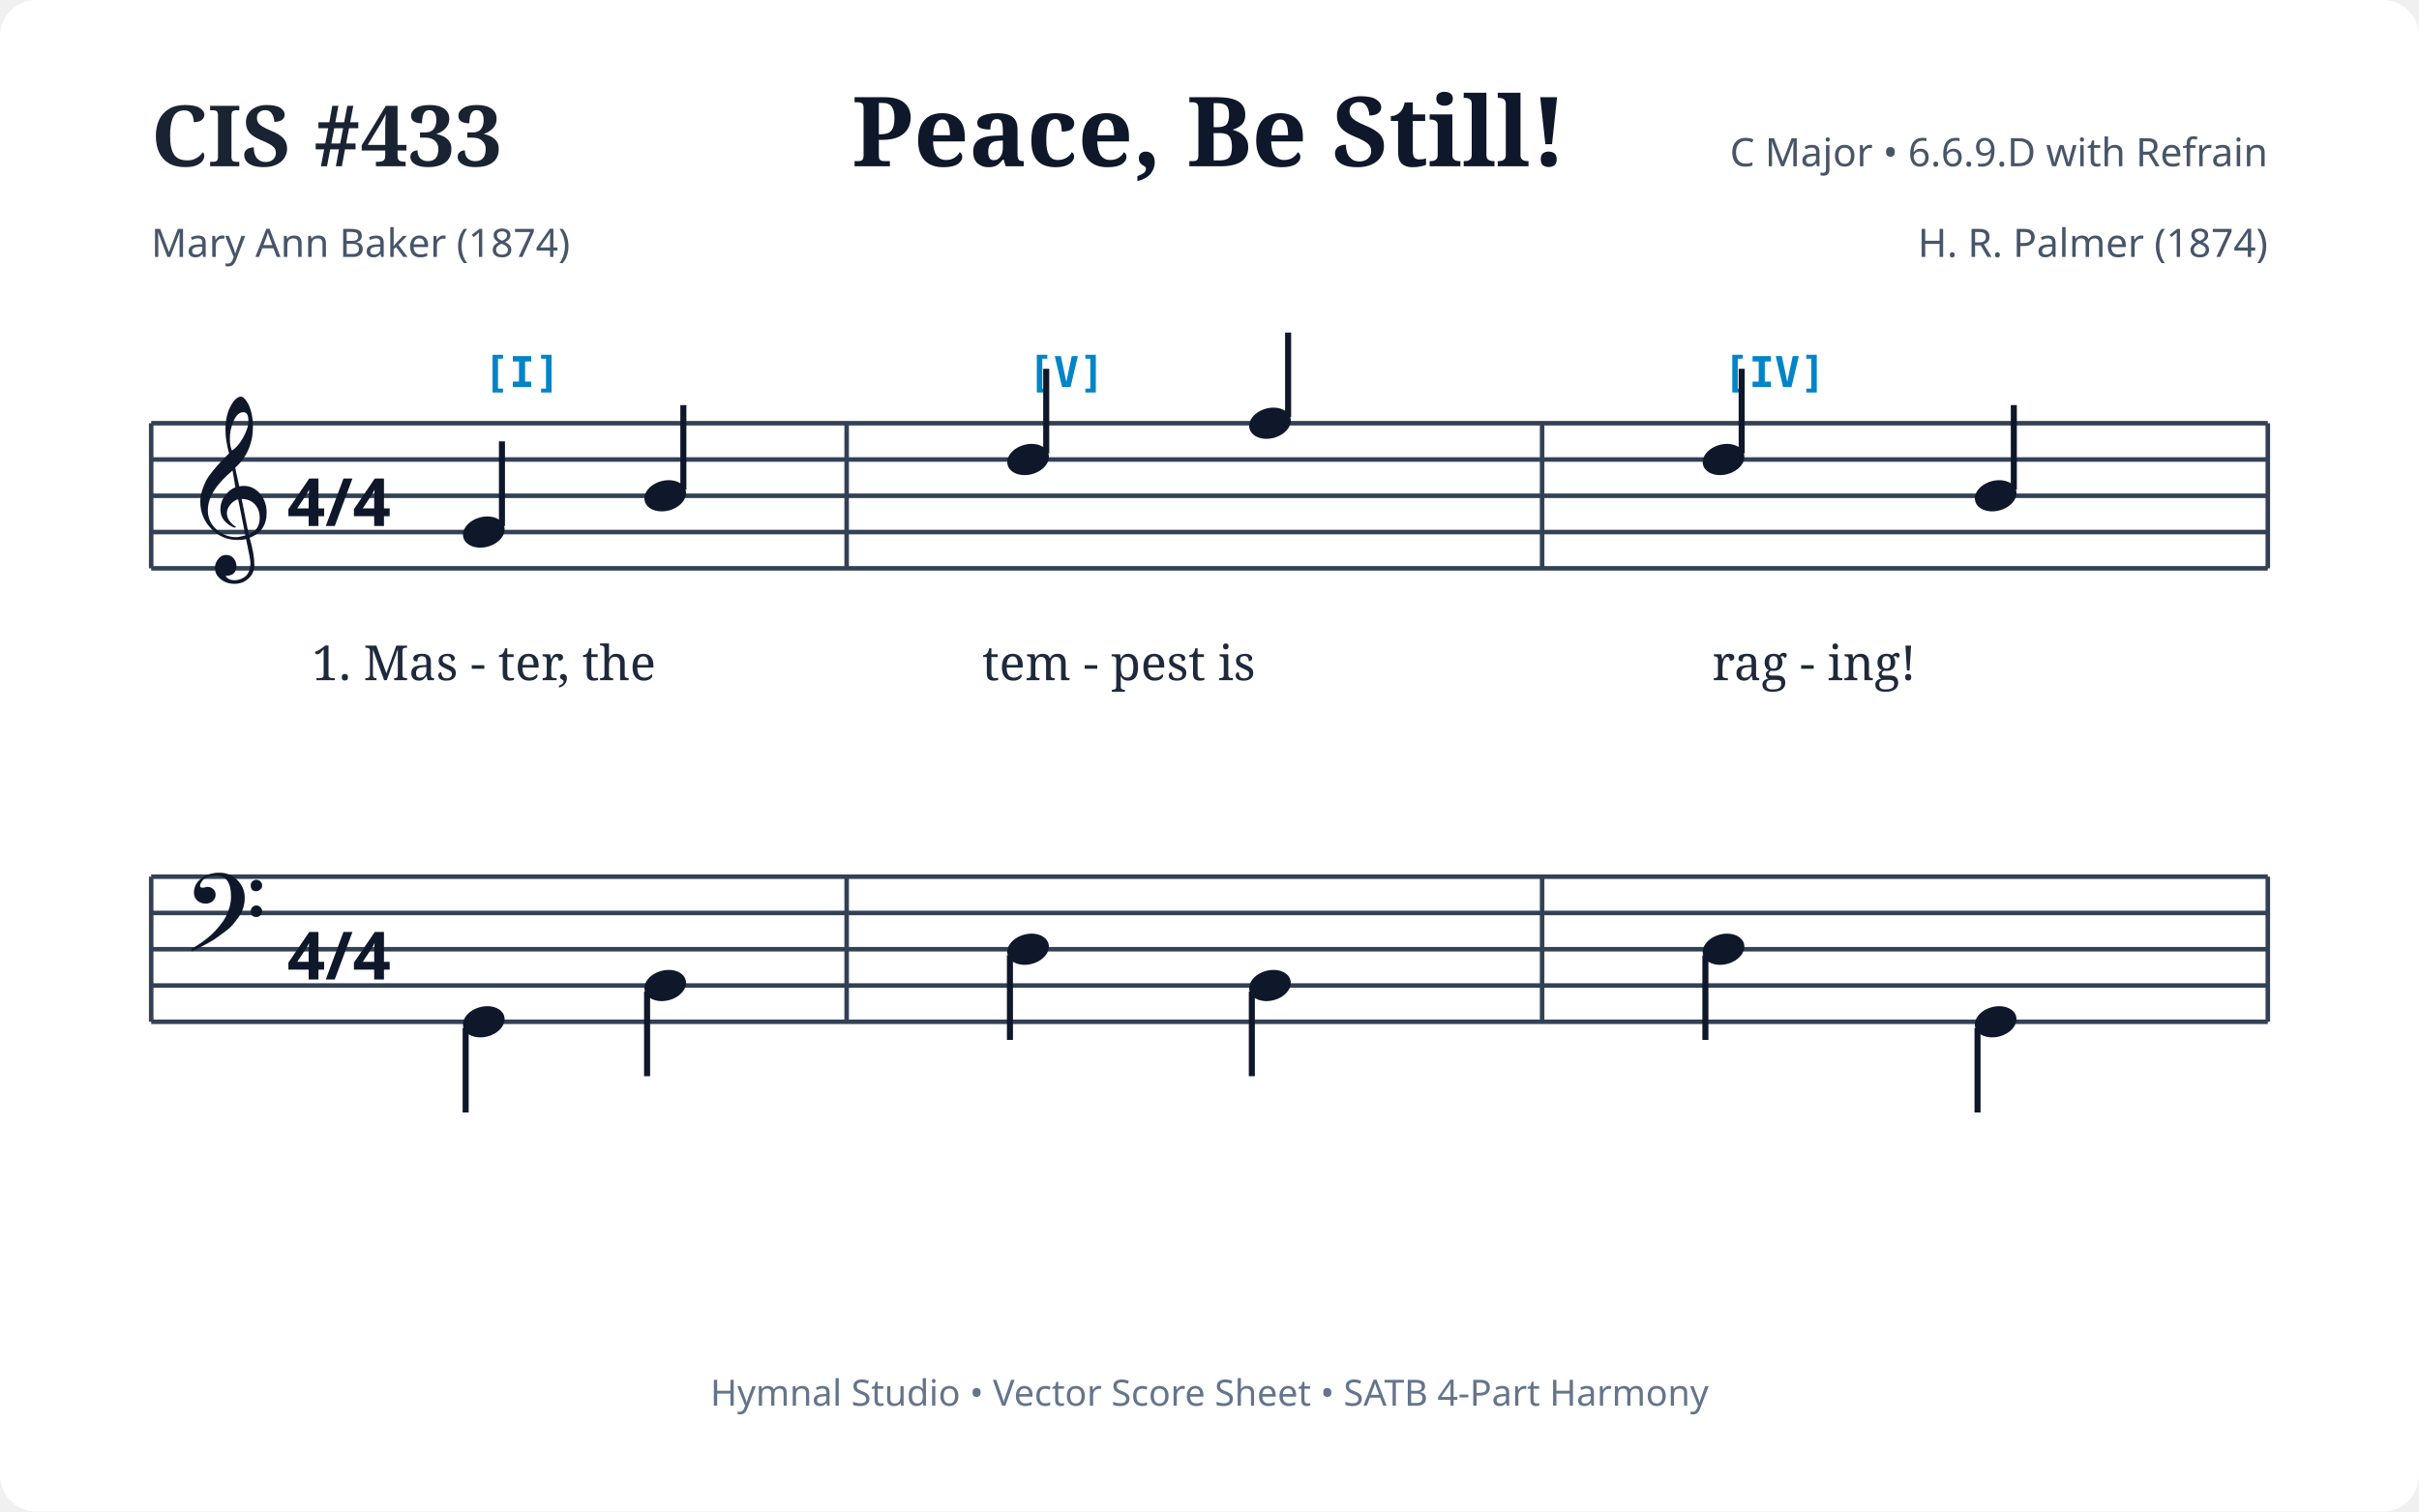
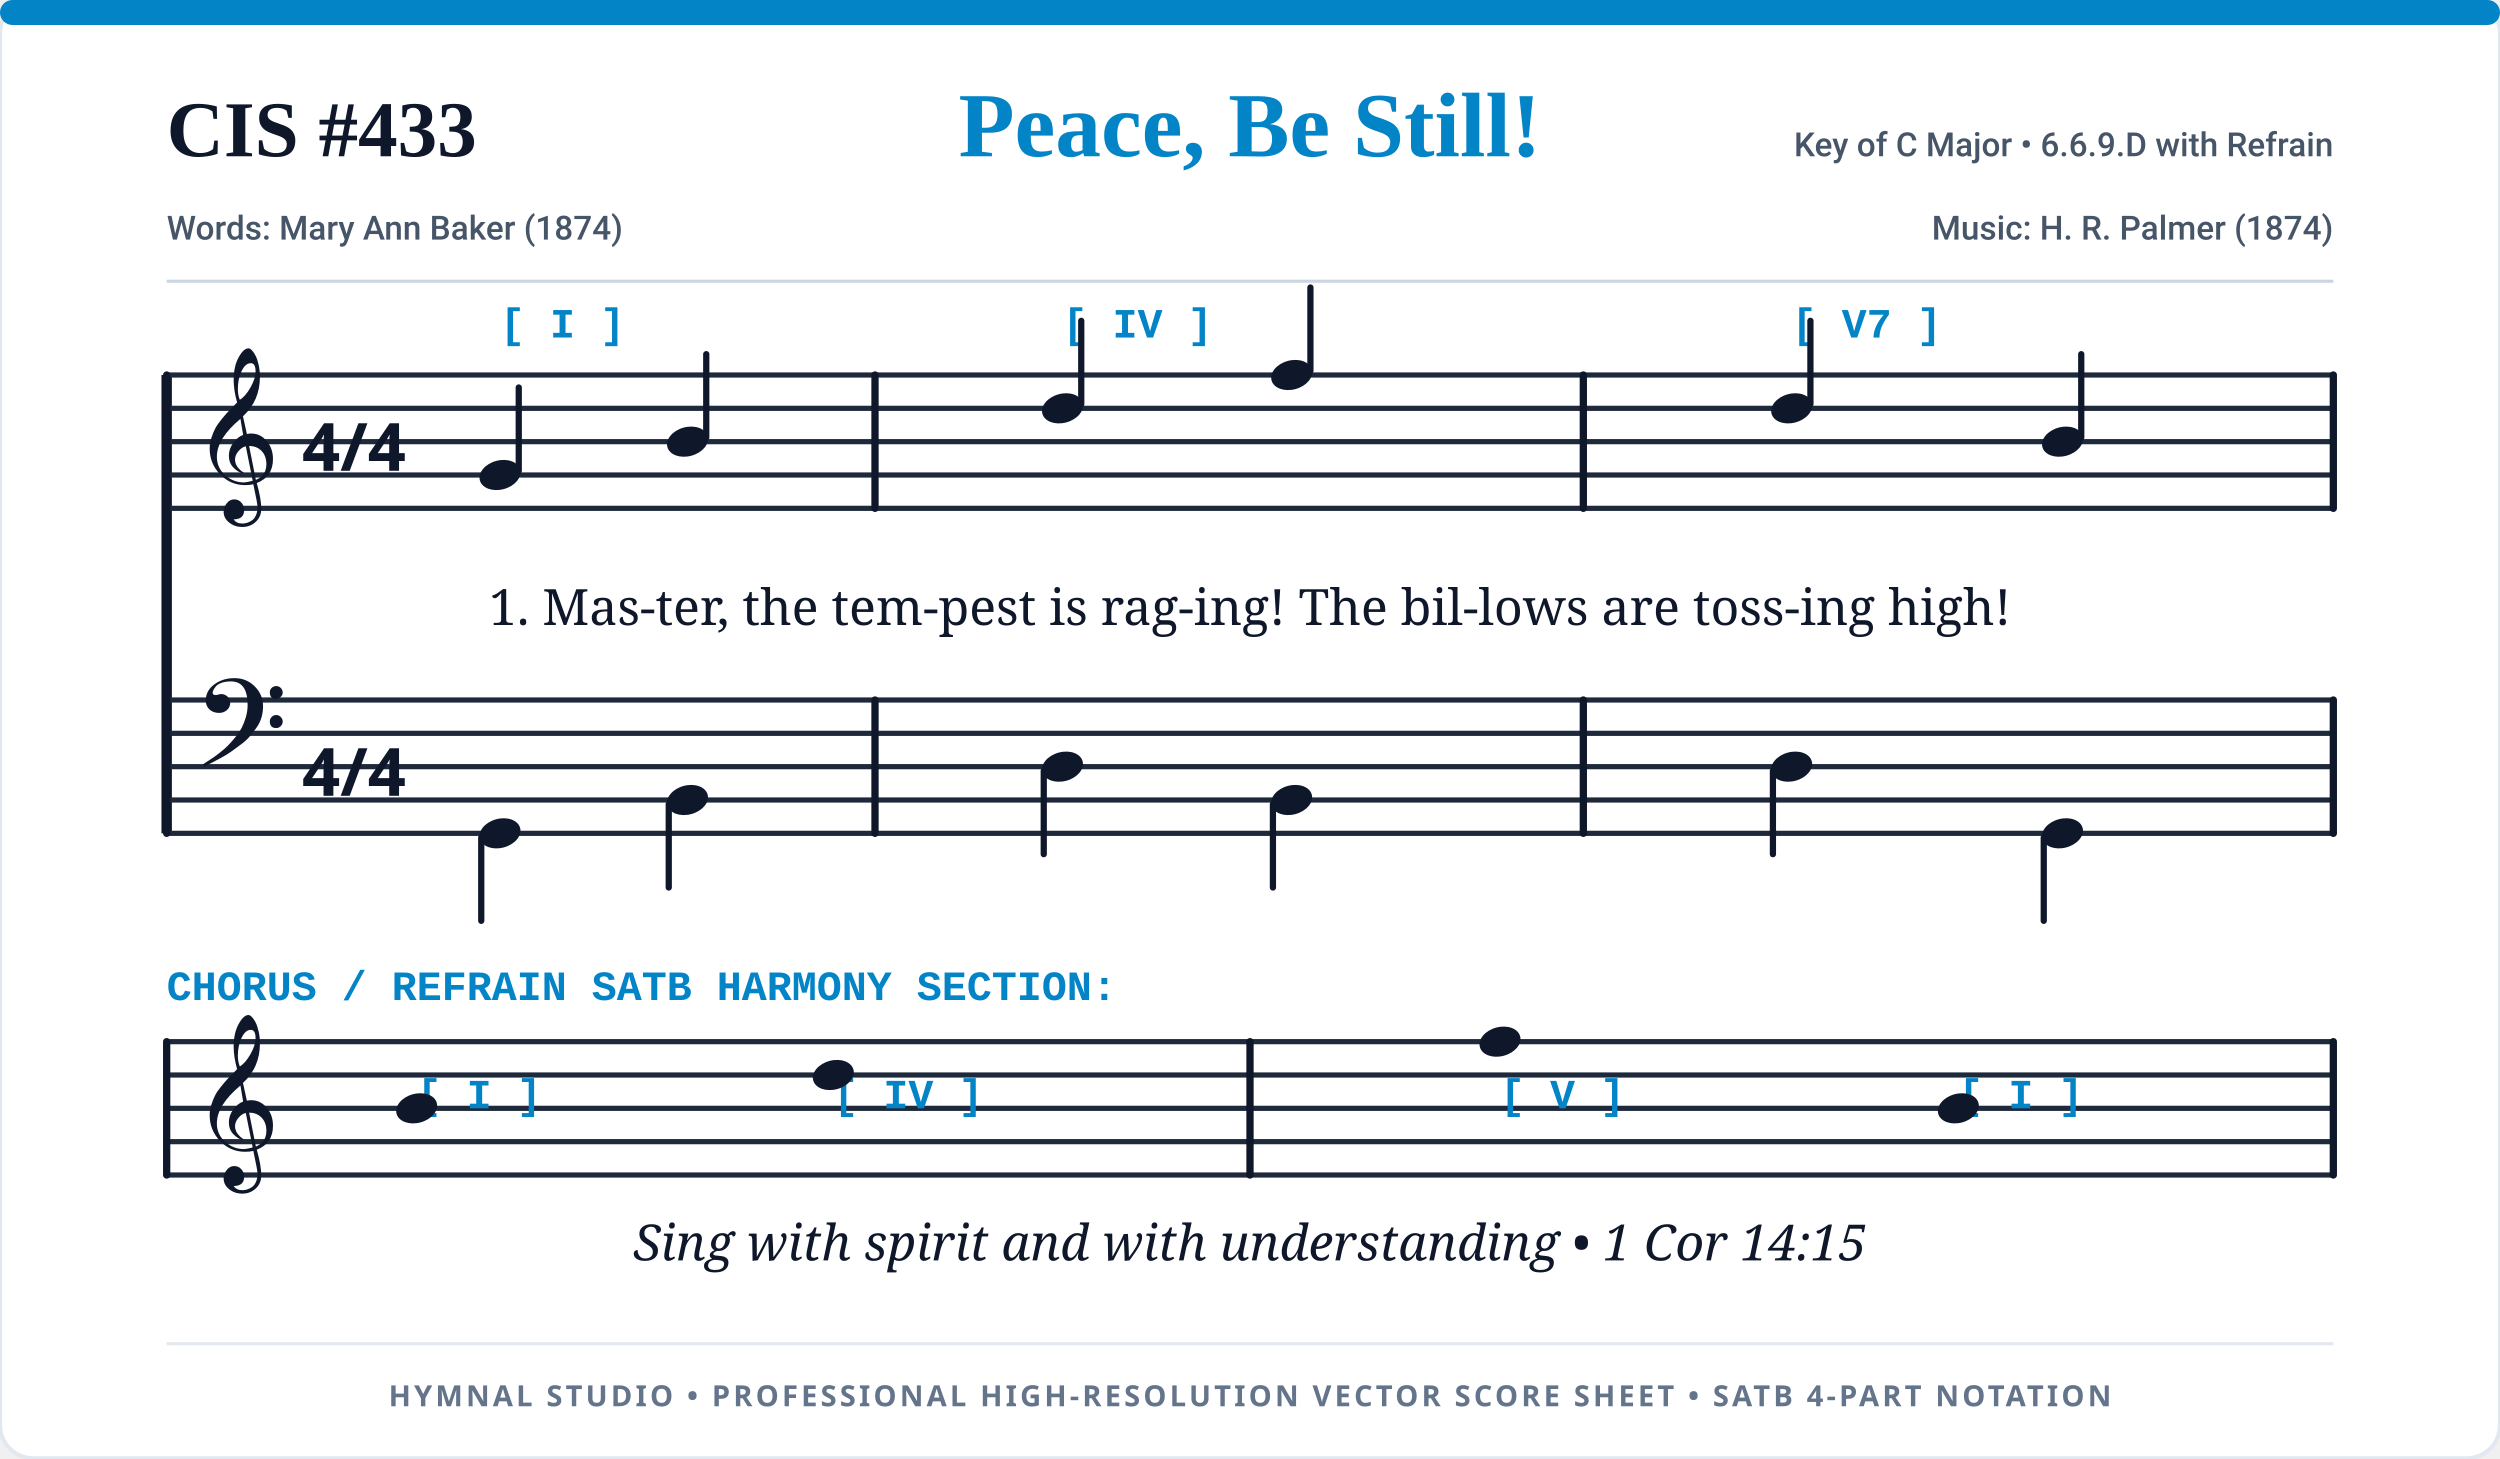
- <svg xmlns="http://www.w3.org/2000/svg" viewBox="0 0 800 500" width="100%" height="100%">
+ <svg xmlns="http://www.w3.org/2000/svg" viewBox="0 0 1200 700" width="100%" height="100%">
  <defs>
    <style>
      .score-bg { fill: #ffffff; }
-       .header-num { font-family: 'Cinzel', serif; font-size: 28px; font-weight: bold; fill: #1a2332; }
-       .header-title { font-family: 'Georgia', serif; font-size: 32px; font-weight: bold; fill: #0f172a; text-anchor: middle; }
-       .meta-text { font-family: sans-serif; font-size: 13px; fill: #475569; }
-       .staff-line { stroke: #334155; stroke-width: 1.5; }
-       .clef-symbol { fill: #0f172a; }
+       .header-num { font-family: 'Cinzel', 'Times New Roman', serif; font-size: 38px; font-weight: bold; fill: #0f172a; }
+       .header-title { font-family: 'Georgia', 'Times New Roman', serif; font-size: 44px; font-weight: bold; fill: #0284c7; text-anchor: middle; }
+       .meta-text { font-family: -apple-system, BlinkMacSystemFont, 'Segoe UI', Roboto, sans-serif; font-size: 16px; fill: #475569; font-weight: 500; }
+       .staff-line { stroke: #1e293b; stroke-width: 2.5; stroke-linecap: round; }
+       .bar-line { stroke: #0f172a; stroke-width: 3.5; stroke-linecap: round; }
+       .clef-symbol { fill: #0f172a; font-family: serif; font-size: 72px; }
+       .time-sig { font-family: sans-serif; font-size: 32px; font-weight: 800; fill: #0f172a; }
      .note-head { fill: #0f172a; }
-       .note-stem { stroke: #0f172a; stroke-width: 2; }
-       .lyric-text { font-family: 'Georgia', serif; font-size: 16px; fill: #1e293b; text-anchor: middle; }
-       .chord-badge { font-family: monospace; font-size: 14px; font-weight: bold; fill: #0284c7; }
+       .note-stem { stroke: #0f172a; stroke-width: 3; stroke-linecap: round; }
+       .lyric-text { font-family: 'Georgia', serif; font-size: 24px; fill: #0f172a; text-anchor: middle; font-weight: 500; }
+       .chord-badge { font-family: 'Courier New', monospace; font-size: 20px; font-weight: 900; fill: #0284c7; }
+       .footer-brand { font-family: sans-serif; font-size: 14px; fill: #64748b; font-weight: 600; text-anchor: middle; letter-spacing: 1.5px; }
+       .stave-bracket { stroke: #0f172a; stroke-width: 5; fill: none; }
    </style>
  </defs>
-   <rect width="800" height="500" class="score-bg" rx="12" />
-   <text x="50" y="55" class="header-num">CIS #433</text>
-   <text x="400" y="55" class="header-title">Peace, Be Still!</text>
-   <text x="750" y="55" class="meta-text" text-anchor="end">C Major • 6.6.9.D with Refrain</text>
-   <text x="50" y="85" class="meta-text">Mary Ann Baker (1874)</text>
-   <text x="750" y="85" class="meta-text" text-anchor="end">H. R. Palmer (1874)</text>
-   <g transform="translate(50, 140)">
-     <line x1="0" y1="0" x2="700" y2="0" class="staff-line" />
-     <line x1="0" y1="12" x2="700" y2="12" class="staff-line" />
-     <line x1="0" y1="24" x2="700" y2="24" class="staff-line" />
-     <line x1="0" y1="36" x2="700" y2="36" class="staff-line" />
-     <line x1="0" y1="48" x2="700" y2="48" class="staff-line" />
-     <line x1="0" y1="0" x2="0" y2="48" class="staff-line" stroke-width="2.5" />
-     <line x1="230" y1="0" x2="230" y2="48" class="staff-line" />
-     <line x1="460" y1="0" x2="460" y2="48" class="staff-line" />
-     <line x1="700" y1="0" x2="700" y2="48" class="staff-line" stroke-width="3" />
-     <text x="10" y="38" font-family="serif" font-size="52" class="clef-symbol">𝄞</text>
-     <text x="45" y="34" font-family="sans-serif" font-size="22" font-weight="bold" fill="#0f172a">4/4</text>
-     <text x="110" y="-12" class="chord-badge">[I]</text>
-     <ellipse cx="110" cy="36" rx="7" ry="5" class="note-head" transform="rotate(-15 110 36)" />
-     <line x1="116" y1="34" x2="116" y2="6" class="note-stem" />
-     <ellipse cx="170" cy="24" rx="7" ry="5" class="note-head" transform="rotate(-15 170 24)" />
-     <line x1="176" y1="22" x2="176" y2="-6" class="note-stem" />
-     <text x="290" y="-12" class="chord-badge">[V]</text>
-     <ellipse cx="290" cy="12" rx="7" ry="5" class="note-head" transform="rotate(-15 290 12)" />
-     <line x1="296" y1="10" x2="296" y2="-18" class="note-stem" />
-     <ellipse cx="370" cy="0" rx="7" ry="5" class="note-head" transform="rotate(-15 370 0)" />
-     <line x1="376" y1="-2" x2="376" y2="-30" class="note-stem" />
-     <text x="520" y="-12" class="chord-badge">[IV]</text>
-     <ellipse cx="520" cy="12" rx="7" ry="5" class="note-head" transform="rotate(-15 520 12)" />
-     <line x1="526" y1="10" x2="526" y2="-18" class="note-stem" />
-     <ellipse cx="610" cy="24" rx="7" ry="5" class="note-head" transform="rotate(-15 610 24)" />
-     <line x1="616" y1="22" x2="616" y2="-6" class="note-stem" />
+   <rect width="1200" height="700" class="score-bg" rx="16" stroke="#e2e8f0" stroke-width="2" />
+   <rect x="0" y="0" width="1200" height="12" fill="#0284c7" rx="6" />
+   <text x="80" y="75" class="header-num">CIS #433</text>
+   <text x="600" y="75" class="header-title">Peace, Be Still!</text>
+   <text x="1120" y="75" class="meta-text" text-anchor="end">Key of C Major • 6.6.9.D with Refrain</text>
+   <text x="80" y="115" class="meta-text">Words: Mary Ann Baker (1874)</text>
+   <text x="1120" y="115" class="meta-text" text-anchor="end">Music: H. R. Palmer (1874)</text>
+   <line x1="80" y1="135" x2="1120" y2="135" stroke="#cbd5e1" stroke-width="1.5" />
+   <line x1="80" y1="180" x2="80" y2="400" class="stave-bracket" />
+   <g transform="translate(80, 180)">
+     <line x1="0" y1="0" x2="1040" y2="0" class="staff-line" />
+     <line x1="0" y1="16" x2="1040" y2="16" class="staff-line" />
+     <line x1="0" y1="32" x2="1040" y2="32" class="staff-line" />
+     <line x1="0" y1="48" x2="1040" y2="48" class="staff-line" />
+     <line x1="0" y1="64" x2="1040" y2="64" class="staff-line" />
+     <line x1="0" y1="0" x2="0" y2="64" class="bar-line" />
+     <line x1="340" y1="0" x2="340" y2="64" class="bar-line" />
+     <line x1="680" y1="0" x2="680" y2="64" class="bar-line" />
+     <line x1="1040" y1="0" x2="1040" y2="64" class="bar-line" />
+     <text x="12" y="52" class="clef-symbol">𝄞</text>
+     <text x="65" y="46" class="time-sig">4/4</text>
+     <text x="160" y="-18" class="chord-badge">[ I ]</text>
+     <ellipse cx="160" cy="48" rx="10" ry="7" class="note-head" transform="rotate(-15 160 48)" />
+     <line x1="169" y1="46" x2="169" y2="6" class="note-stem" />
+     <ellipse cx="250" cy="32" rx="10" ry="7" class="note-head" transform="rotate(-15 250 32)" />
+     <line x1="259" y1="30" x2="259" y2="-10" class="note-stem" />
+     <text x="430" y="-18" class="chord-badge">[ IV ]</text>
+     <ellipse cx="430" cy="16" rx="10" ry="7" class="note-head" transform="rotate(-15 430 16)" />
+     <line x1="439" y1="14" x2="439" y2="-26" class="note-stem" />
+     <ellipse cx="540" cy="0" rx="10" ry="7" class="note-head" transform="rotate(-15 540 0)" />
+     <line x1="549" y1="-2" x2="549" y2="-42" class="note-stem" />
+     <text x="780" y="-18" class="chord-badge">[ V7 ]</text>
+     <ellipse cx="780" cy="16" rx="10" ry="7" class="note-head" transform="rotate(-15 780 16)" />
+     <line x1="789" y1="14" x2="789" y2="-26" class="note-stem" />
+     <ellipse cx="910" cy="32" rx="10" ry="7" class="note-head" transform="rotate(-15 910 32)" />
+     <line x1="919" y1="30" x2="919" y2="-10" class="note-stem" />
  </g>
-   <text x="160" y="225" class="lyric-text">1. Mas - ter, the</text>
-   <text x="370" y="225" class="lyric-text">tem - pest is</text>
-   <text x="600" y="225" class="lyric-text">rag - ing!</text>
-   <g transform="translate(50, 290)">
-     <line x1="0" y1="0" x2="700" y2="0" class="staff-line" />
-     <line x1="0" y1="12" x2="700" y2="12" class="staff-line" />
-     <line x1="0" y1="24" x2="700" y2="24" class="staff-line" />
-     <line x1="0" y1="36" x2="700" y2="36" class="staff-line" />
-     <line x1="0" y1="48" x2="700" y2="48" class="staff-line" />
-     <line x1="0" y1="0" x2="0" y2="48" class="staff-line" stroke-width="2.5" />
-     <line x1="230" y1="0" x2="230" y2="48" class="staff-line" />
-     <line x1="460" y1="0" x2="460" y2="48" class="staff-line" />
-     <line x1="700" y1="0" x2="700" y2="48" class="staff-line" stroke-width="3" />
-     <text x="10" y="32" font-family="serif" font-size="44" class="clef-symbol">𝄢</text>
-     <text x="45" y="34" font-family="sans-serif" font-size="22" font-weight="bold" fill="#0f172a">4/4</text>
-     <ellipse cx="110" cy="48" rx="7" ry="5" class="note-head" transform="rotate(-15 110 48)" />
-     <line x1="104" y1="50" x2="104" y2="78" class="note-stem" />
-     <ellipse cx="170" cy="36" rx="7" ry="5" class="note-head" transform="rotate(-15 170 36)" />
-     <line x1="164" y1="38" x2="164" y2="66" class="note-stem" />
-     <ellipse cx="290" cy="24" rx="7" ry="5" class="note-head" transform="rotate(-15 290 24)" />
-     <line x1="284" y1="26" x2="284" y2="54" class="note-stem" />
-     <ellipse cx="370" cy="36" rx="7" ry="5" class="note-head" transform="rotate(-15 370 36)" />
-     <line x1="364" y1="38" x2="364" y2="66" class="note-stem" />
-     <ellipse cx="520" cy="24" rx="7" ry="5" class="note-head" transform="rotate(-15 520 24)" />
-     <line x1="514" y1="26" x2="514" y2="54" class="note-stem" />
-     <ellipse cx="610" cy="48" rx="7" ry="5" class="note-head" transform="rotate(-15 610 48)" />
-     <line x1="604" y1="50" x2="604" y2="78" class="note-stem" />
+   <text x="600" y="300" class="lyric-text">1. Mas-ter, the tem-pest is rag-ing! The bil-lows are toss-ing high!</text>
+   <g transform="translate(80, 336)">
+     <line x1="0" y1="0" x2="1040" y2="0" class="staff-line" />
+     <line x1="0" y1="16" x2="1040" y2="16" class="staff-line" />
+     <line x1="0" y1="32" x2="1040" y2="32" class="staff-line" />
+     <line x1="0" y1="48" x2="1040" y2="48" class="staff-line" />
+     <line x1="0" y1="64" x2="1040" y2="64" class="staff-line" />
+     <line x1="0" y1="0" x2="0" y2="64" class="bar-line" />
+     <line x1="340" y1="0" x2="340" y2="64" class="bar-line" />
+     <line x1="680" y1="0" x2="680" y2="64" class="bar-line" />
+     <line x1="1040" y1="0" x2="1040" y2="64" class="bar-line" />
+     <text x="12" y="44" class="clef-symbol">𝄢</text>
+     <text x="65" y="46" class="time-sig">4/4</text>
+     <ellipse cx="160" cy="64" rx="10" ry="7" class="note-head" transform="rotate(-15 160 64)" />
+     <line x1="151" y1="66" x2="151" y2="106" class="note-stem" />
+     <ellipse cx="250" cy="48" rx="10" ry="7" class="note-head" transform="rotate(-15 250 48)" />
+     <line x1="241" y1="50" x2="241" y2="90" class="note-stem" />
+     <ellipse cx="430" cy="32" rx="10" ry="7" class="note-head" transform="rotate(-15 430 32)" />
+     <line x1="421" y1="34" x2="421" y2="74" class="note-stem" />
+     <ellipse cx="540" cy="48" rx="10" ry="7" class="note-head" transform="rotate(-15 540 48)" />
+     <line x1="531" y1="50" x2="531" y2="90" class="note-stem" />
+     <ellipse cx="780" cy="32" rx="10" ry="7" class="note-head" transform="rotate(-15 780 32)" />
+     <line x1="771" y1="34" x2="771" y2="74" class="note-stem" />
+     <ellipse cx="910" cy="64" rx="10" ry="7" class="note-head" transform="rotate(-15 910 64)" />
+     <line x1="901" y1="66" x2="901" y2="106" class="note-stem" />
  </g>
-   <text x="400" y="465" font-family="sans-serif" font-size="12" fill="#64748b" text-anchor="middle">
-     Hymnal Studio • Vector Score Sheet • SATB 4-Part Harmony
+   <g transform="translate(80, 480)">
+     <text x="0" y="0" class="chord-badge" font-size="18">CHORUS / REFRAIN SATB HARMONY SECTION:</text>
+     <line x1="0" y1="20" x2="1040" y2="20" class="staff-line" />
+     <line x1="0" y1="36" x2="1040" y2="36" class="staff-line" />
+     <line x1="0" y1="52" x2="1040" y2="52" class="staff-line" />
+     <line x1="0" y1="68" x2="1040" y2="68" class="staff-line" />
+     <line x1="0" y1="84" x2="1040" y2="84" class="staff-line" />
+     <line x1="0" y1="20" x2="0" y2="84" class="bar-line" />
+     <line x1="520" y1="20" x2="520" y2="84" class="bar-line" />
+     <line x1="1040" y1="20" x2="1040" y2="84" class="bar-line" stroke-width="5" />
+     <text x="12" y="72" class="clef-symbol">𝄞</text>
+     <text x="120" y="52" class="chord-badge">[ I ]</text>
+     <ellipse cx="120" cy="52" rx="10" ry="7" class="note-head" transform="rotate(-15 120 52)" />
+     <text x="320" y="52" class="chord-badge">[ IV ]</text>
+     <ellipse cx="320" cy="36" rx="10" ry="7" class="note-head" transform="rotate(-15 320 36)" />
+     <text x="640" y="52" class="chord-badge">[ V ]</text>
+     <ellipse cx="640" cy="20" rx="10" ry="7" class="note-head" transform="rotate(-15 640 20)" />
+     <text x="860" y="52" class="chord-badge">[ I ]</text>
+     <ellipse cx="860" cy="52" rx="10" ry="7" class="note-head" transform="rotate(-15 860 52)" />
+     <text x="520" y="125" class="lyric-text" font-style="italic">Sing with spirit and with understanding • 1 Cor 14:15</text>
+   </g>
+   <line x1="80" y1="645" x2="1120" y2="645" stroke="#e2e8f0" stroke-width="1.5" />
+   <text x="600" y="675" class="footer-brand">
+     HYMNAL STUDIO • PROFESSIONAL HIGH-RESOLUTION VECTOR SCORE SHEET • SATB 4-PART NOTATION
  </text>
</svg>
